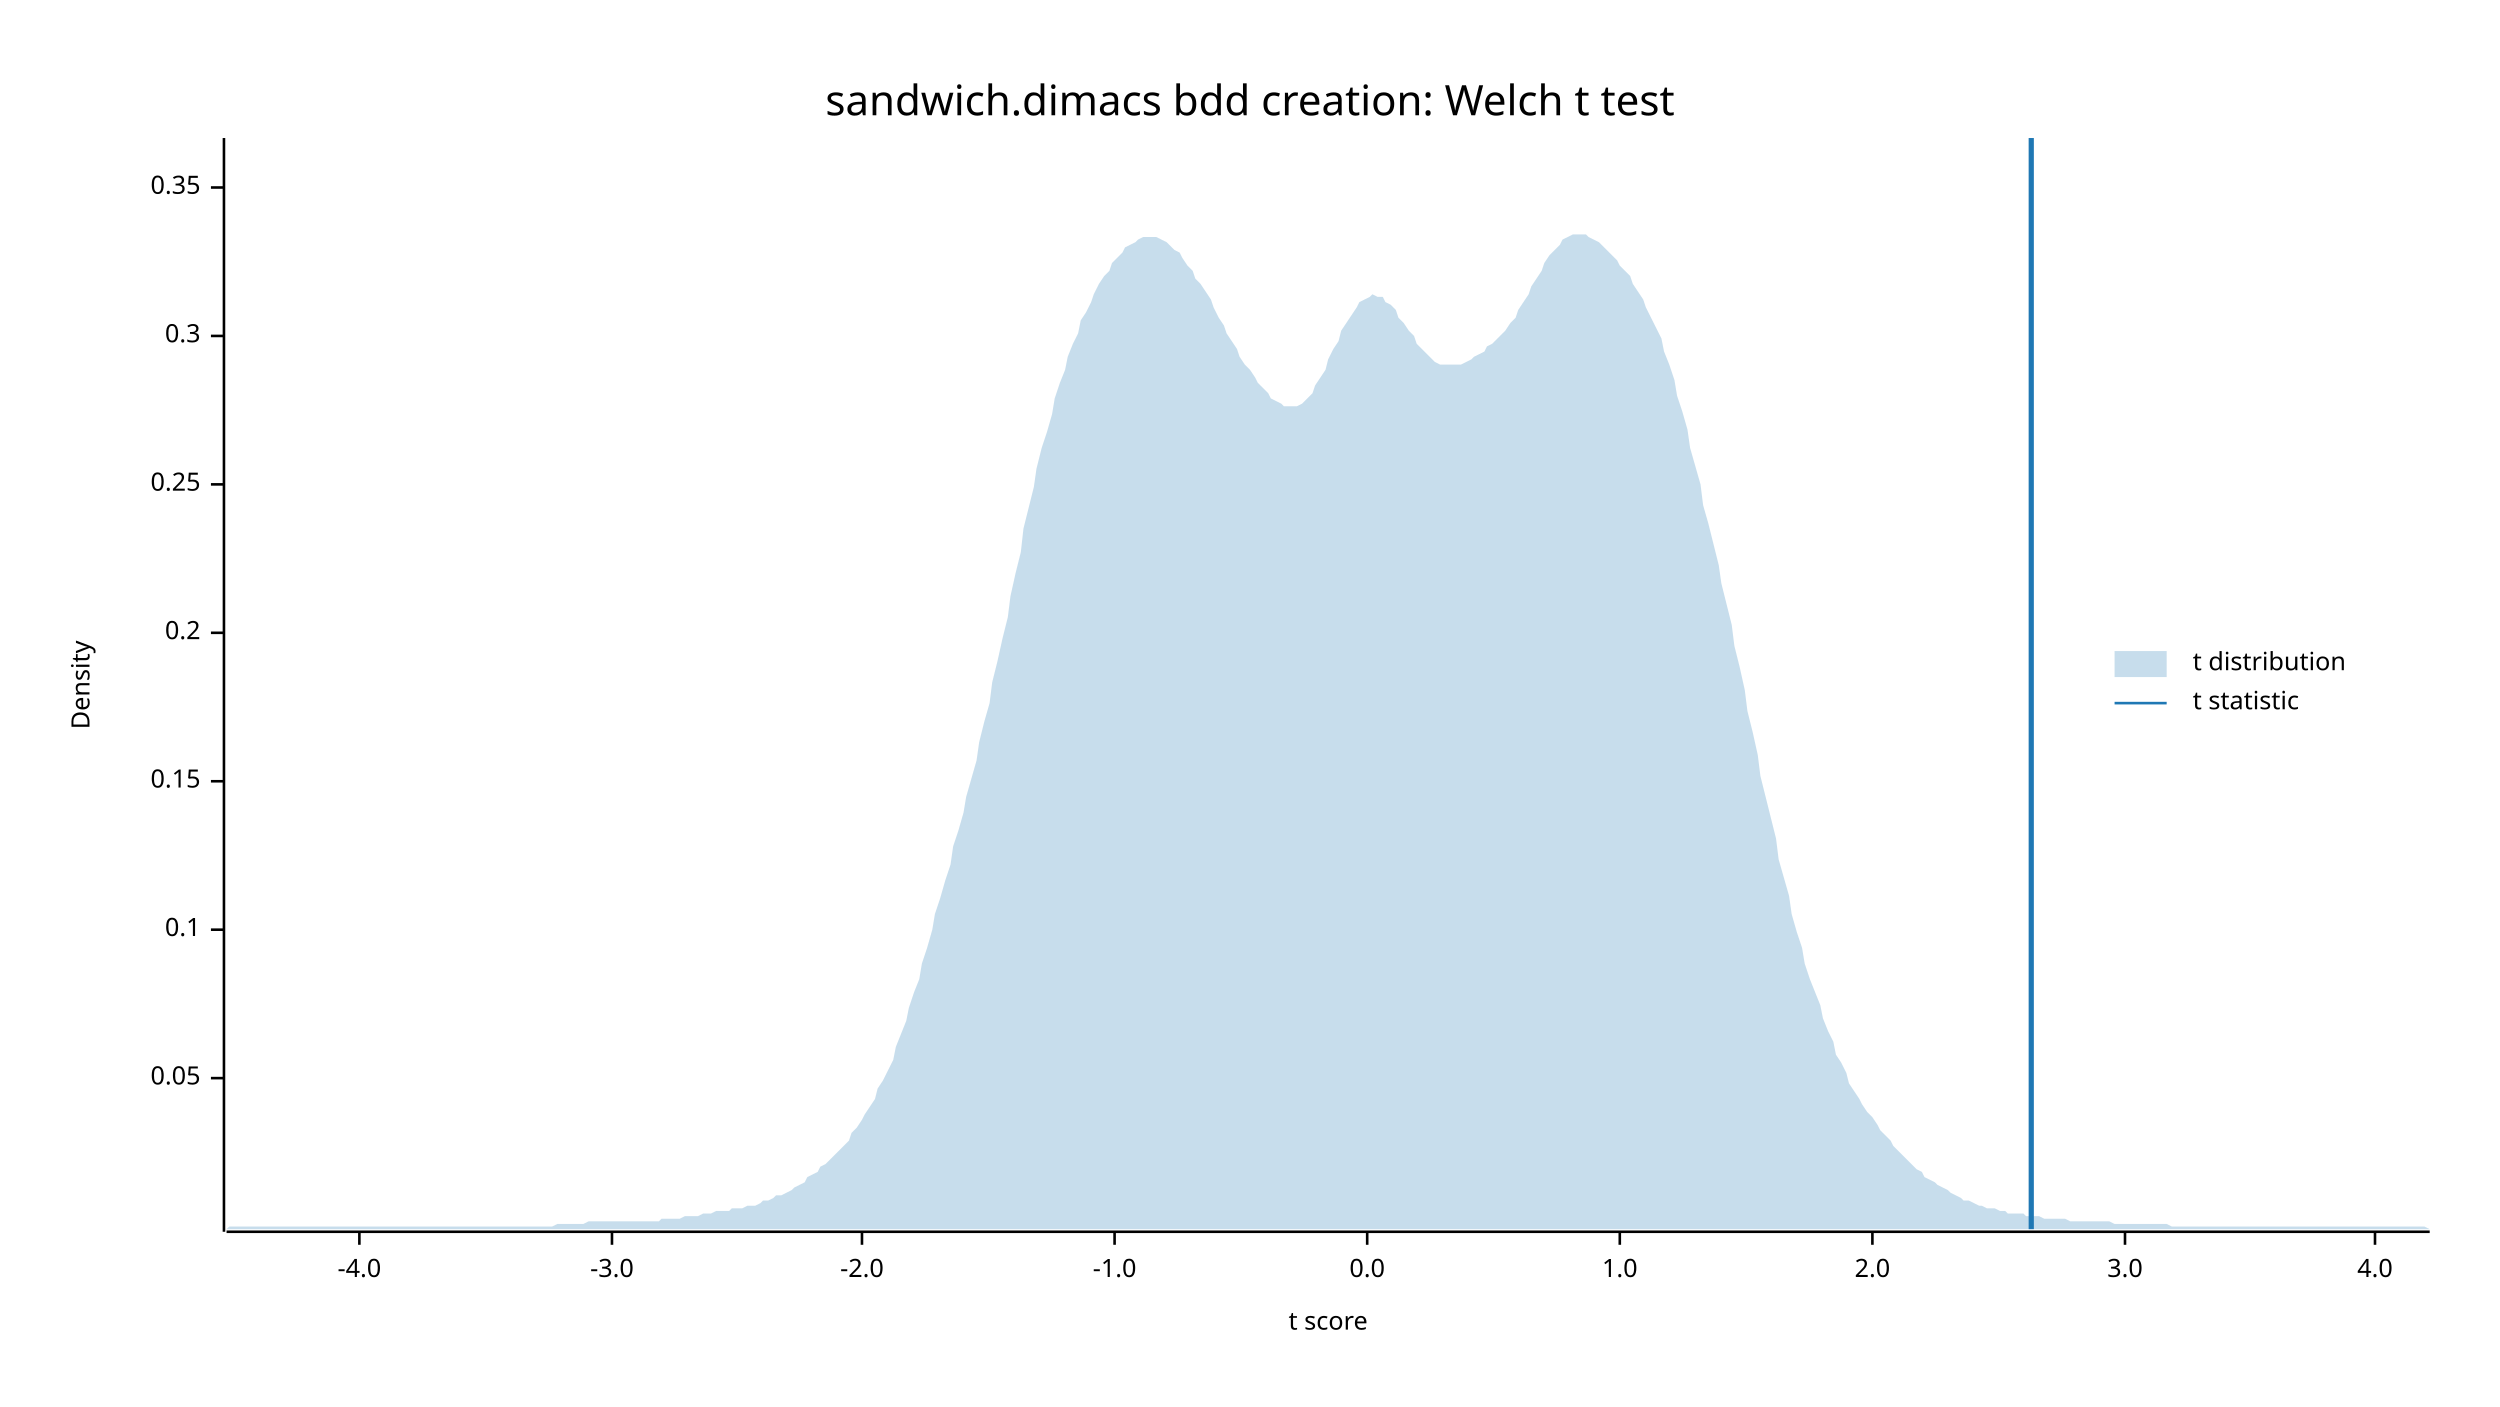
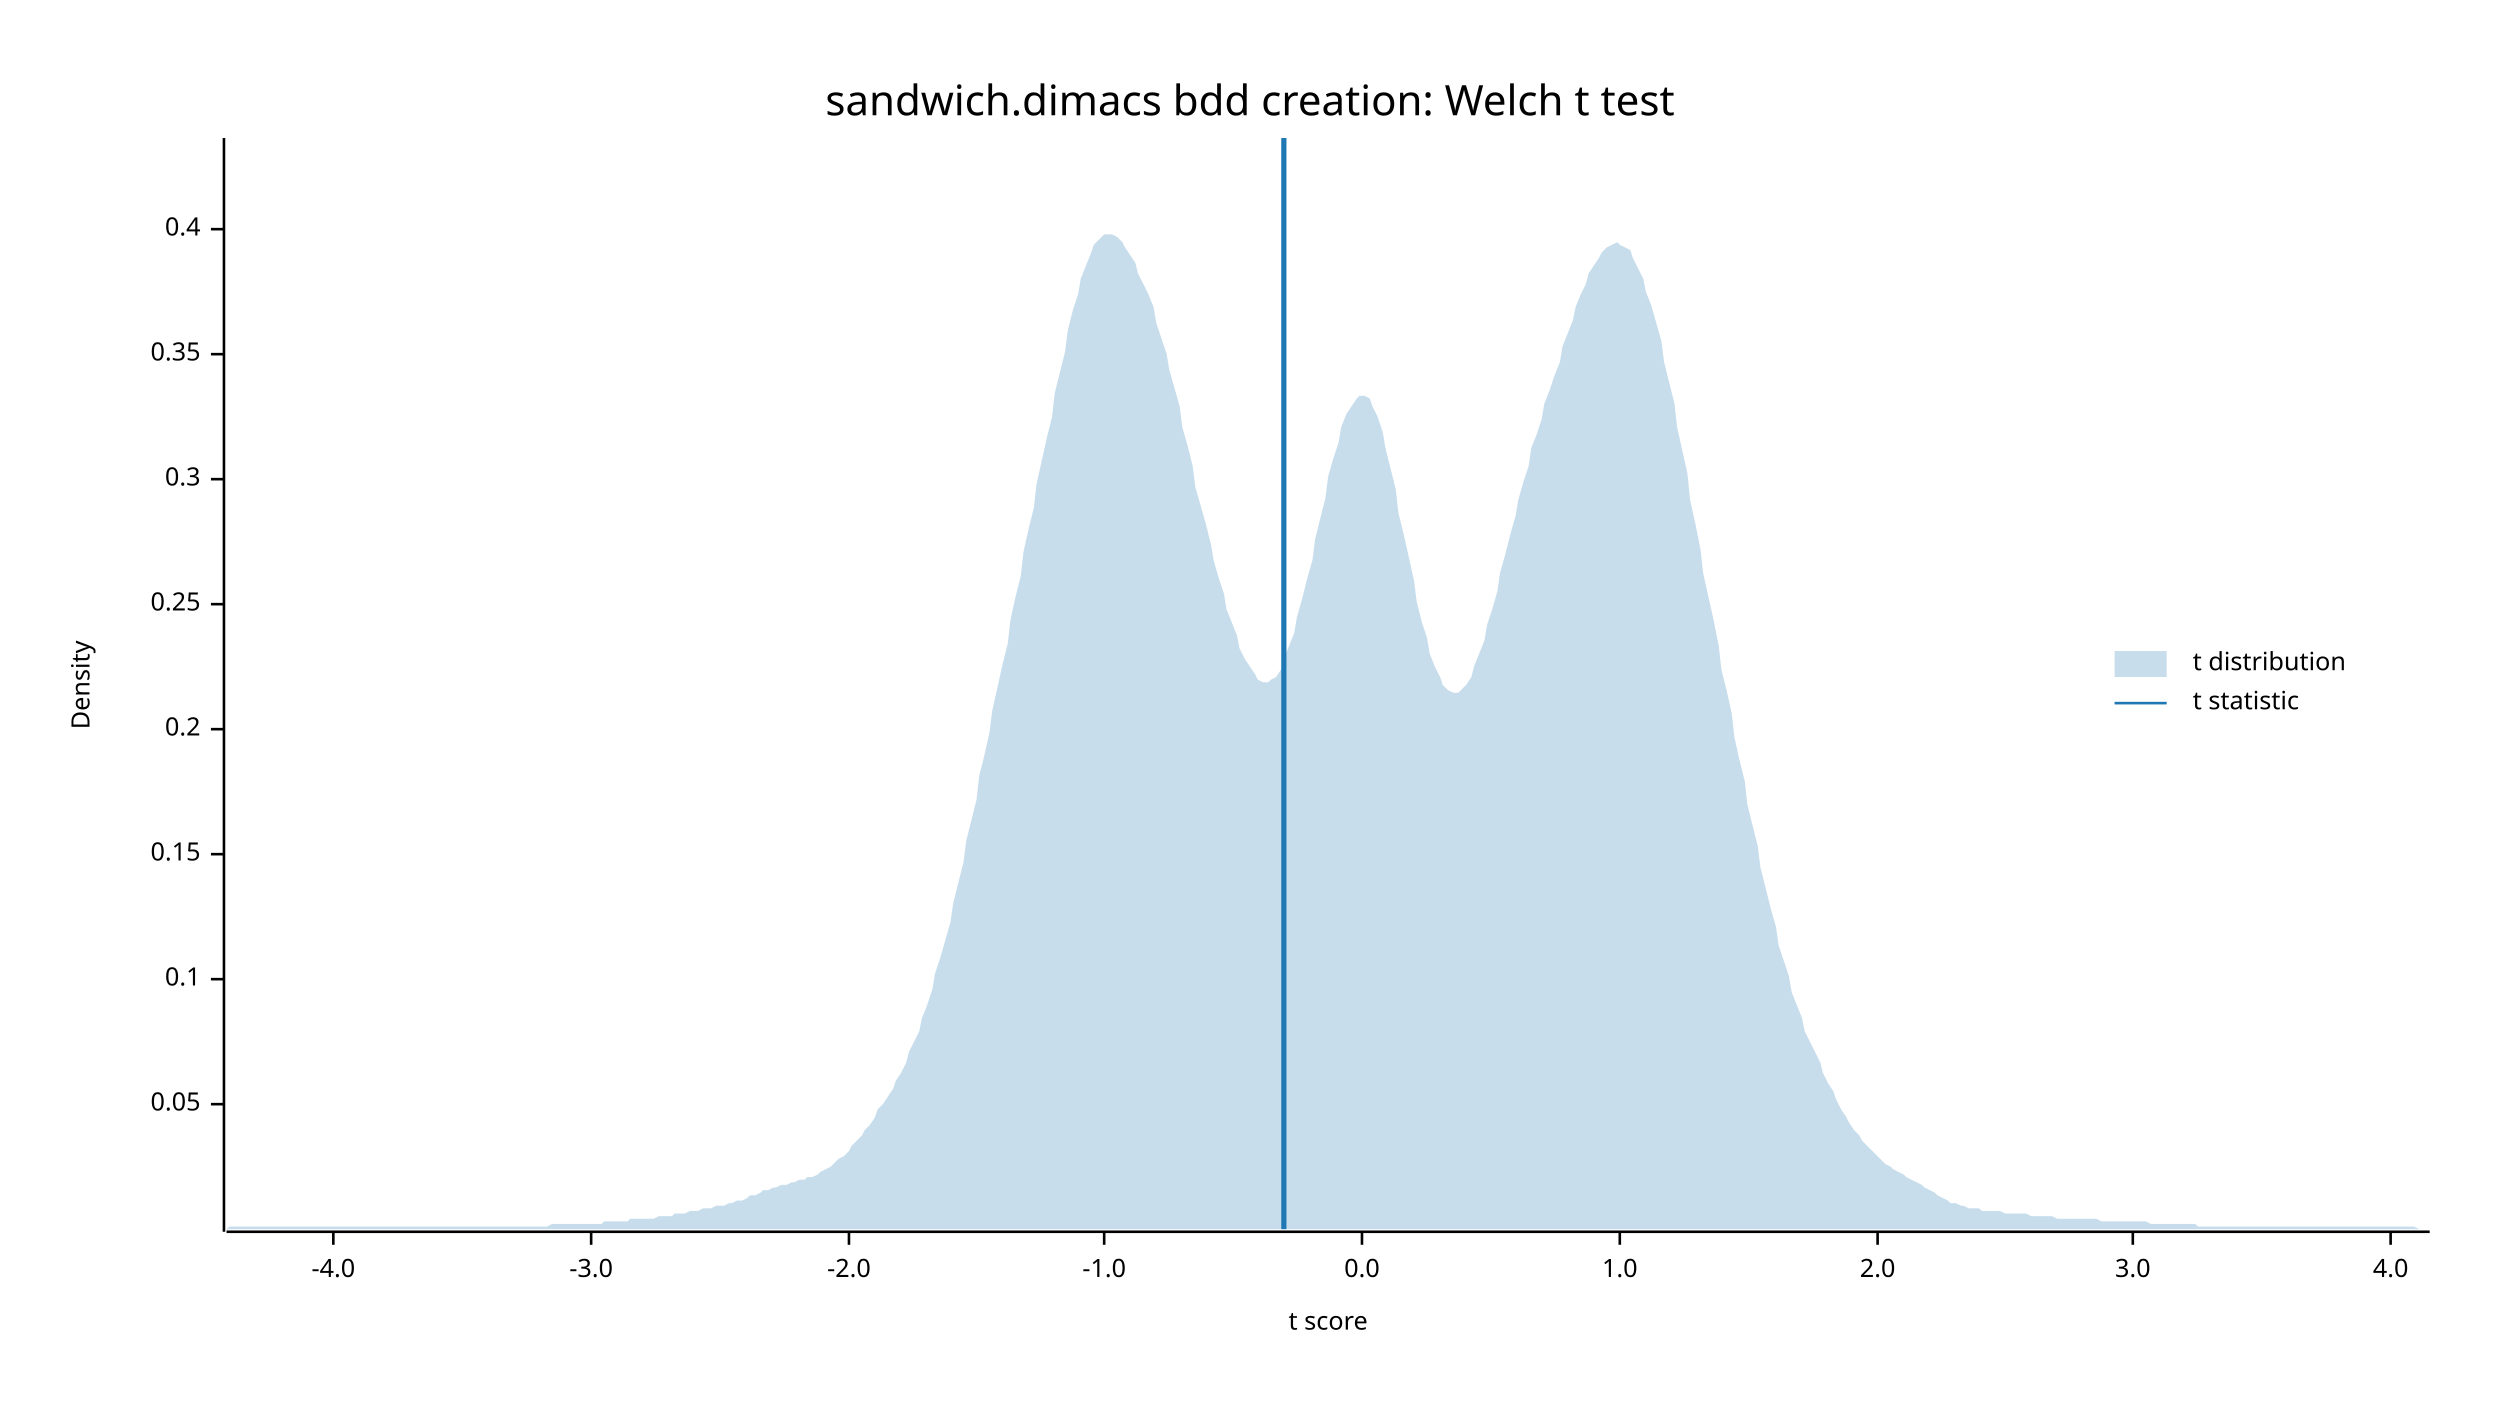
<svg xmlns="http://www.w3.org/2000/svg" width="960" height="540" viewBox="0 0 960 540">
  <text x="480" y="32" dy="0.76em" text-anchor="middle" font-family="sans-serif" font-size="16.129" opacity="1" fill="#000000">
sandwich.dimacs bdd creation: Welch t test
</text>
  <text x="27" y="263" dy="0.76em" text-anchor="middle" font-family="sans-serif" font-size="9.677" opacity="1" fill="#000000" transform="rotate(270, 27, 263)">
Density
</text>
  <text x="510" y="513" dy="-0.5ex" text-anchor="middle" font-family="sans-serif" font-size="9.677" opacity="1" fill="#000000">
t score
</text>
  <polyline fill="none" opacity="1" stroke="#000000" stroke-width="1" points="86,53 86,473 " />
-   <text x="77" y="414" dy="0.5ex" text-anchor="end" font-family="sans-serif" font-size="9.677" opacity="1" fill="#000000">
+   <text x="77" y="424" dy="0.5ex" text-anchor="end" font-family="sans-serif" font-size="9.677" opacity="1" fill="#000000">
0.05
</text>
-   <polyline fill="none" opacity="1" stroke="#000000" stroke-width="1" points="81,414 86,414 " />
-   <text x="77" y="357" dy="0.5ex" text-anchor="end" font-family="sans-serif" font-size="9.677" opacity="1" fill="#000000">
+   <polyline fill="none" opacity="1" stroke="#000000" stroke-width="1" points="81,424 86,424 " />
+   <text x="77" y="376" dy="0.5ex" text-anchor="end" font-family="sans-serif" font-size="9.677" opacity="1" fill="#000000">
0.1
</text>
-   <polyline fill="none" opacity="1" stroke="#000000" stroke-width="1" points="81,357 86,357 " />
-   <text x="77" y="300" dy="0.5ex" text-anchor="end" font-family="sans-serif" font-size="9.677" opacity="1" fill="#000000">
+   <polyline fill="none" opacity="1" stroke="#000000" stroke-width="1" points="81,376 86,376 " />
+   <text x="77" y="328" dy="0.5ex" text-anchor="end" font-family="sans-serif" font-size="9.677" opacity="1" fill="#000000">
0.15
</text>
-   <polyline fill="none" opacity="1" stroke="#000000" stroke-width="1" points="81,300 86,300 " />
-   <text x="77" y="243" dy="0.5ex" text-anchor="end" font-family="sans-serif" font-size="9.677" opacity="1" fill="#000000">
+   <polyline fill="none" opacity="1" stroke="#000000" stroke-width="1" points="81,328 86,328 " />
+   <text x="77" y="280" dy="0.5ex" text-anchor="end" font-family="sans-serif" font-size="9.677" opacity="1" fill="#000000">
0.2
</text>
-   <polyline fill="none" opacity="1" stroke="#000000" stroke-width="1" points="81,243 86,243 " />
-   <text x="77" y="186" dy="0.5ex" text-anchor="end" font-family="sans-serif" font-size="9.677" opacity="1" fill="#000000">
+   <polyline fill="none" opacity="1" stroke="#000000" stroke-width="1" points="81,280 86,280 " />
+   <text x="77" y="232" dy="0.5ex" text-anchor="end" font-family="sans-serif" font-size="9.677" opacity="1" fill="#000000">
0.25
</text>
-   <polyline fill="none" opacity="1" stroke="#000000" stroke-width="1" points="81,186 86,186 " />
-   <text x="77" y="129" dy="0.5ex" text-anchor="end" font-family="sans-serif" font-size="9.677" opacity="1" fill="#000000">
+   <polyline fill="none" opacity="1" stroke="#000000" stroke-width="1" points="81,232 86,232 " />
+   <text x="77" y="184" dy="0.5ex" text-anchor="end" font-family="sans-serif" font-size="9.677" opacity="1" fill="#000000">
0.3
</text>
-   <polyline fill="none" opacity="1" stroke="#000000" stroke-width="1" points="81,129 86,129 " />
-   <text x="77" y="72" dy="0.5ex" text-anchor="end" font-family="sans-serif" font-size="9.677" opacity="1" fill="#000000">
+   <polyline fill="none" opacity="1" stroke="#000000" stroke-width="1" points="81,184 86,184 " />
+   <text x="77" y="136" dy="0.5ex" text-anchor="end" font-family="sans-serif" font-size="9.677" opacity="1" fill="#000000">
0.35
</text>
-   <polyline fill="none" opacity="1" stroke="#000000" stroke-width="1" points="81,72 86,72 " />
+   <polyline fill="none" opacity="1" stroke="#000000" stroke-width="1" points="81,136 86,136 " />
+   <text x="77" y="88" dy="0.5ex" text-anchor="end" font-family="sans-serif" font-size="9.677" opacity="1" fill="#000000">
+ 0.4
+ </text>
+   <polyline fill="none" opacity="1" stroke="#000000" stroke-width="1" points="81,88 86,88 " />
  <polyline fill="none" opacity="1" stroke="#000000" stroke-width="1" points="87,473 933,473 " />
-   <text x="138" y="483" dy="0.76em" text-anchor="middle" font-family="sans-serif" font-size="9.677" opacity="1" fill="#000000">
+   <text x="128" y="483" dy="0.76em" text-anchor="middle" font-family="sans-serif" font-size="9.677" opacity="1" fill="#000000">
-4.0
</text>
-   <polyline fill="none" opacity="1" stroke="#000000" stroke-width="1" points="138,473 138,478 " />
-   <text x="235" y="483" dy="0.76em" text-anchor="middle" font-family="sans-serif" font-size="9.677" opacity="1" fill="#000000">
+   <polyline fill="none" opacity="1" stroke="#000000" stroke-width="1" points="128,473 128,478 " />
+   <text x="227" y="483" dy="0.76em" text-anchor="middle" font-family="sans-serif" font-size="9.677" opacity="1" fill="#000000">
-3.0
</text>
-   <polyline fill="none" opacity="1" stroke="#000000" stroke-width="1" points="235,473 235,478 " />
-   <text x="331" y="483" dy="0.76em" text-anchor="middle" font-family="sans-serif" font-size="9.677" opacity="1" fill="#000000">
+   <polyline fill="none" opacity="1" stroke="#000000" stroke-width="1" points="227,473 227,478 " />
+   <text x="326" y="483" dy="0.76em" text-anchor="middle" font-family="sans-serif" font-size="9.677" opacity="1" fill="#000000">
-2.0
</text>
-   <polyline fill="none" opacity="1" stroke="#000000" stroke-width="1" points="331,473 331,478 " />
-   <text x="428" y="483" dy="0.76em" text-anchor="middle" font-family="sans-serif" font-size="9.677" opacity="1" fill="#000000">
+   <polyline fill="none" opacity="1" stroke="#000000" stroke-width="1" points="326,473 326,478 " />
+   <text x="424" y="483" dy="0.76em" text-anchor="middle" font-family="sans-serif" font-size="9.677" opacity="1" fill="#000000">
-1.0
</text>
-   <polyline fill="none" opacity="1" stroke="#000000" stroke-width="1" points="428,473 428,478 " />
-   <text x="525" y="483" dy="0.76em" text-anchor="middle" font-family="sans-serif" font-size="9.677" opacity="1" fill="#000000">
+   <polyline fill="none" opacity="1" stroke="#000000" stroke-width="1" points="424,473 424,478 " />
+   <text x="523" y="483" dy="0.76em" text-anchor="middle" font-family="sans-serif" font-size="9.677" opacity="1" fill="#000000">
0.0
</text>
-   <polyline fill="none" opacity="1" stroke="#000000" stroke-width="1" points="525,473 525,478 " />
+   <polyline fill="none" opacity="1" stroke="#000000" stroke-width="1" points="523,473 523,478 " />
  <text x="622" y="483" dy="0.76em" text-anchor="middle" font-family="sans-serif" font-size="9.677" opacity="1" fill="#000000">
1.0
</text>
  <polyline fill="none" opacity="1" stroke="#000000" stroke-width="1" points="622,473 622,478 " />
-   <text x="719" y="483" dy="0.76em" text-anchor="middle" font-family="sans-serif" font-size="9.677" opacity="1" fill="#000000">
+   <text x="721" y="483" dy="0.76em" text-anchor="middle" font-family="sans-serif" font-size="9.677" opacity="1" fill="#000000">
2.0
</text>
-   <polyline fill="none" opacity="1" stroke="#000000" stroke-width="1" points="719,473 719,478 " />
-   <text x="816" y="483" dy="0.76em" text-anchor="middle" font-family="sans-serif" font-size="9.677" opacity="1" fill="#000000">
+   <polyline fill="none" opacity="1" stroke="#000000" stroke-width="1" points="721,473 721,478 " />
+   <text x="819" y="483" dy="0.76em" text-anchor="middle" font-family="sans-serif" font-size="9.677" opacity="1" fill="#000000">
3.0
</text>
-   <polyline fill="none" opacity="1" stroke="#000000" stroke-width="1" points="816,473 816,478 " />
-   <text x="912" y="483" dy="0.76em" text-anchor="middle" font-family="sans-serif" font-size="9.677" opacity="1" fill="#000000">
+   <polyline fill="none" opacity="1" stroke="#000000" stroke-width="1" points="819,473 819,478 " />
+   <text x="918" y="483" dy="0.76em" text-anchor="middle" font-family="sans-serif" font-size="9.677" opacity="1" fill="#000000">
4.0
</text>
-   <polyline fill="none" opacity="1" stroke="#000000" stroke-width="1" points="912,473 912,478 " />
-   <polygon opacity="0.25" fill="#1F78B4" points="87,472 88,471 90,471 92,471 93,471 95,471 97,471 98,471 100,471 102,471 103,471 105,471 107,471 109,471 110,471 112,471 114,471 115,471 117,471 119,471 120,471 122,471 124,471 125,471 127,471 129,471 131,471 132,471 134,471 136,471 137,471 139,471 141,471 142,471 144,471 146,471 148,471 149,471 151,471 153,471 154,471 156,471 158,471 159,471 161,471 163,471 164,471 166,471 168,471 170,471 171,471 173,471 175,471 176,471 178,471 180,471 181,471 183,471 185,471 187,471 188,471 190,471 192,471 193,471 195,471 197,471 198,471 200,471 202,471 203,471 205,471 207,471 209,471 210,471 212,471 214,470 215,470 217,470 219,470 220,470 222,470 224,470 226,469 227,469 229,469 231,469 232,469 234,469 236,469 237,469 239,469 241,469 242,469 244,469 246,469 248,469 249,469 251,469 253,469 254,468 256,468 258,468 259,468 261,468 263,467 265,467 266,467 268,467 270,466 271,466 273,466 275,465 276,465 278,465 280,465 281,464 283,464 285,464 287,463 288,463 290,463 292,462 293,461 295,461 297,460 298,459 300,459 302,458 304,457 305,456 307,455 309,454 310,452 312,451 314,450 315,448 317,447 319,445 320,444 322,442 324,440 326,438 327,435 329,433 331,430 332,428 334,425 336,422 337,418 339,415 341,411 343,407 344,402 346,397 348,392 349,387 351,381 353,376 354,370 356,364 358,357 359,351 361,345 363,338 365,332 366,325 368,319 370,312 371,306 373,299 375,292 376,285 378,277 380,270 381,262 383,254 385,245 387,237 388,229 390,220 392,212 393,203 395,195 397,187 398,180 400,172 402,166 404,159 405,153 407,147 409,142 410,137 412,132 414,128 415,123 417,120 419,116 420,113 422,109 424,106 426,104 427,101 429,99 431,97 432,95 434,94 436,93 437,92 439,91 441,91 443,91 444,91 446,92 448,93 449,94 451,96 453,97 454,99 456,102 458,104 459,107 461,109 463,112 465,115 466,118 468,122 470,125 471,128 473,131 475,134 476,137 478,140 480,142 482,145 483,147 485,149 487,151 488,153 490,154 492,155 493,156 495,156 497,156 498,156 500,155 502,153 504,151 505,148 507,145 509,142 510,138 512,134 514,131 515,127 517,124 519,121 521,118 522,116 524,115 526,114 527,113 529,114 531,114 532,116 534,117 536,119 537,122 539,124 541,127 543,129 544,132 546,134 548,136 549,137 551,139 553,140 554,140 556,140 558,140 560,140 561,140 563,139 565,138 566,137 568,136 570,135 571,133 573,132 575,130 576,129 578,127 580,124 582,122 583,119 585,116 587,113 588,110 590,107 592,104 593,101 595,98 597,96 599,94 600,92 602,91 604,90 605,90 607,90 609,90 610,91 612,92 614,93 615,94 617,96 619,98 621,100 622,102 624,104 626,106 627,109 629,112 631,115 632,118 634,122 636,126 638,130 639,135 641,140 643,146 644,152 646,158 648,165 649,172 651,179 653,186 654,194 656,201 658,209 660,217 661,224 663,232 665,240 666,248 668,256 670,265 671,273 673,281 675,290 676,298 678,306 680,314 682,322 683,330 685,337 687,344 688,351 690,358 692,364 693,370 695,376 697,381 699,386 700,391 702,396 704,400 705,405 707,408 709,412 710,416 712,419 714,422 715,424 717,427 719,429 721,432 722,434 724,436 726,438 727,440 729,442 731,444 732,445 734,447 736,449 738,450 739,452 741,453 743,454 744,455 746,456 748,457 749,458 751,459 753,460 754,461 756,461 758,462 760,463 761,463 763,464 765,464 766,464 768,465 770,465 771,466 773,466 775,466 777,466 778,467 780,467 782,467 783,467 785,468 787,468 788,468 790,468 792,468 793,468 795,469 797,469 799,469 800,469 802,469 804,469 805,469 807,469 809,469 810,469 812,470 814,470 816,470 817,470 819,470 821,470 822,470 824,470 826,470 827,470 829,470 831,470 832,470 834,471 836,471 838,471 839,471 841,471 843,471 844,471 846,471 848,471 849,471 851,471 853,471 855,471 856,471 858,471 860,471 861,471 863,471 865,471 866,471 868,471 870,471 871,471 873,471 875,471 877,471 878,471 880,471 882,471 883,471 885,471 887,471 888,471 890,471 892,471 894,471 895,471 897,471 899,471 900,471 902,471 904,471 905,471 907,471 909,471 910,471 912,471 914,471 916,471 917,471 919,471 921,471 922,471 924,471 926,471 927,471 929,471 931,471 933,472 933,472 87,472 " />
-   <polyline fill="none" opacity="1" stroke="#1F78B4" stroke-width="2" points="780,472 780,53 " />
+   <polyline fill="none" opacity="1" stroke="#000000" stroke-width="1" points="918,473 918,478 " />
+   <polygon opacity="0.25" fill="#1F78B4" points="87,472 88,471 90,471 92,471 93,471 95,471 97,471 98,471 100,471 102,471 103,471 105,471 107,471 109,471 110,471 112,471 114,471 115,471 117,471 119,471 120,471 122,471 124,471 125,471 127,471 129,471 131,471 132,471 134,471 136,471 137,471 139,471 141,471 142,471 144,471 146,471 148,471 149,471 151,471 153,471 154,471 156,471 158,471 159,471 161,471 163,471 164,471 166,471 168,471 170,471 171,471 173,471 175,471 176,471 178,471 180,471 181,471 183,471 185,471 187,471 188,471 190,471 192,471 193,471 195,471 197,471 198,471 200,471 202,471 203,471 205,471 207,471 209,471 210,471 212,470 214,470 215,470 217,470 219,470 220,470 222,470 224,470 226,470 227,470 229,470 231,470 232,469 234,469 236,469 237,469 239,469 241,469 242,468 244,468 246,468 248,468 249,468 251,468 253,467 254,467 256,467 258,467 259,466 261,466 263,466 265,465 266,465 268,465 270,464 271,464 273,464 275,463 276,463 278,463 280,462 281,462 283,461 285,461 287,460 288,459 290,459 292,458 293,457 295,457 297,456 298,456 300,455 302,455 304,454 305,454 307,453 309,453 310,452 312,452 314,451 315,450 317,449 319,448 320,447 322,445 324,444 326,442 327,440 329,438 331,436 332,434 334,432 336,429 337,426 339,424 341,421 343,418 344,415 346,412 348,408 349,404 351,400 353,396 354,391 356,386 358,380 359,374 361,368 363,361 365,354 366,347 368,339 370,331 371,323 373,315 375,307 376,298 378,290 380,281 381,273 383,264 385,255 387,247 388,238 390,229 392,221 393,212 395,203 397,195 398,186 400,177 402,168 404,160 405,151 407,143 409,135 410,127 412,119 414,113 415,107 417,102 419,97 420,94 422,92 424,90 426,90 427,90 429,91 431,93 432,95 434,98 436,101 437,105 439,109 441,113 443,118 444,124 446,130 448,136 449,142 451,149 453,156 454,164 456,171 458,179 459,187 461,194 463,201 465,209 466,215 468,222 470,228 471,234 473,239 475,244 476,249 478,253 480,256 482,259 483,261 485,262 487,262 488,261 490,260 492,257 493,253 495,248 497,243 498,237 500,230 502,222 504,215 505,207 507,199 509,191 510,183 512,176 514,170 515,164 517,159 519,156 521,153 522,152 524,152 526,153 527,156 529,160 531,166 532,172 534,180 536,188 537,197 539,205 541,214 543,223 544,231 546,239 548,245 549,251 551,256 553,260 554,263 556,265 558,266 560,266 561,265 563,263 565,260 566,256 568,251 570,246 571,240 573,234 575,227 576,220 578,213 580,205 582,198 583,192 585,185 587,179 588,172 590,167 592,161 593,155 595,150 597,144 599,139 600,133 602,128 604,123 605,118 607,113 609,109 610,105 612,102 614,99 615,97 617,95 619,94 621,93 622,94 624,95 626,96 627,99 629,103 631,107 632,112 634,117 636,124 638,131 639,139 641,147 643,155 644,164 646,173 648,182 649,192 651,201 653,211 654,220 656,229 658,238 660,248 661,257 663,265 665,274 666,283 668,292 670,300 671,309 673,317 675,325 676,333 678,341 680,349 682,356 683,363 685,369 687,375 688,381 690,386 692,391 693,396 695,400 697,404 699,408 700,412 702,416 704,419 705,422 707,426 709,429 710,431 712,434 714,436 715,438 717,440 719,442 721,444 722,445 724,447 726,448 727,449 729,450 731,451 732,452 734,453 736,454 738,455 739,456 741,457 743,458 744,459 746,460 748,461 749,462 751,462 753,463 754,463 756,464 758,464 760,464 761,465 763,465 765,465 766,465 768,465 770,466 771,466 773,466 775,466 777,466 778,466 780,467 782,467 783,467 785,467 787,467 788,467 790,468 792,468 793,468 795,468 797,468 799,468 800,468 802,468 804,468 805,468 807,469 809,469 810,469 812,469 814,469 816,469 817,469 819,469 821,469 822,469 824,469 826,470 827,470 829,470 831,470 832,470 834,470 836,470 838,470 839,470 841,470 843,470 844,471 846,471 848,471 849,471 851,471 853,471 855,471 856,471 858,471 860,471 861,471 863,471 865,471 866,471 868,471 870,471 871,471 873,471 875,471 877,471 878,471 880,471 882,471 883,471 885,471 887,471 888,471 890,471 892,471 894,471 895,471 897,471 899,471 900,471 902,471 904,471 905,471 907,471 909,471 910,471 912,471 914,471 916,471 917,471 919,471 921,471 922,471 924,471 926,471 927,471 929,472 931,472 933,472 933,472 87,472 " />
+   <polyline fill="none" opacity="1" stroke="#1F78B4" stroke-width="2" points="493,472 493,53 " />
  <text x="842" y="250" dy="0.76em" text-anchor="start" font-family="sans-serif" font-size="9.677" opacity="1" fill="#000000">
t distribution
</text>
  <text x="842" y="265" dy="0.76em" text-anchor="start" font-family="sans-serif" font-size="9.677" opacity="1" fill="#000000">
t statistic
</text>
  <rect x="812" y="250" width="20" height="10" opacity="0.25" fill="#1F78B4" stroke="none" />
  <polyline fill="none" opacity="1" stroke="#1F78B4" stroke-width="1" points="812,270 832,270 " />
</svg>
